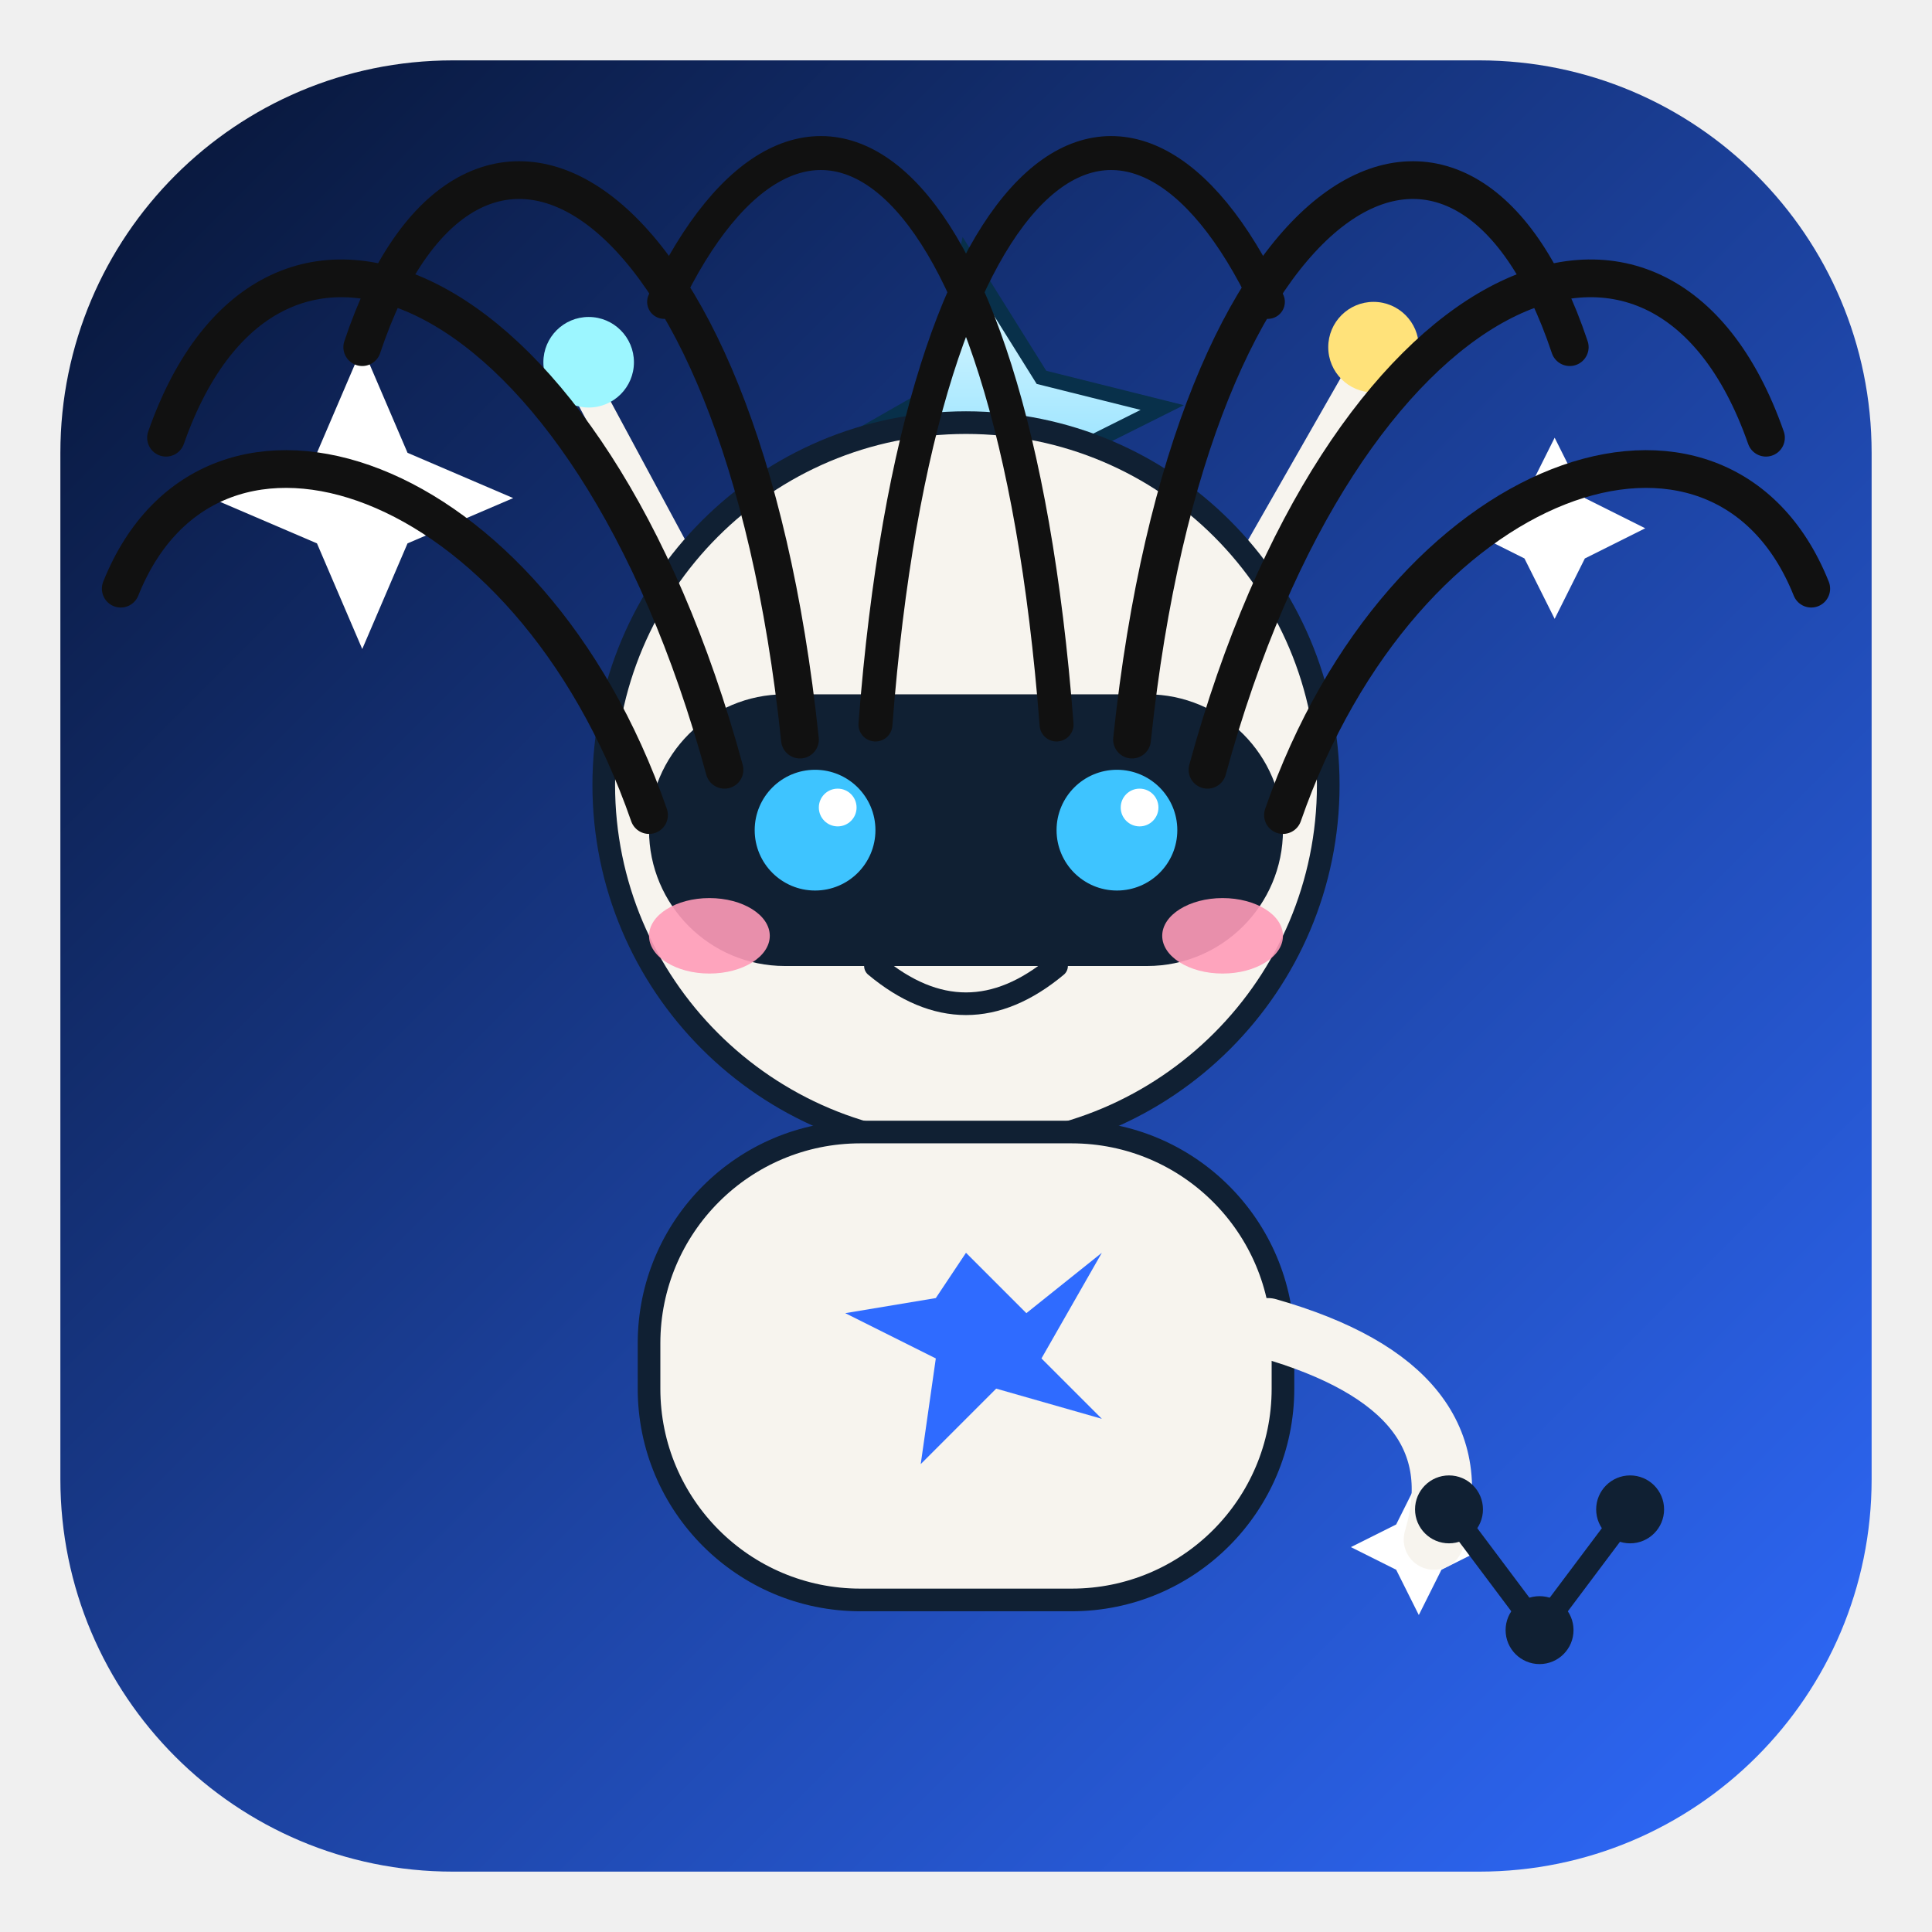
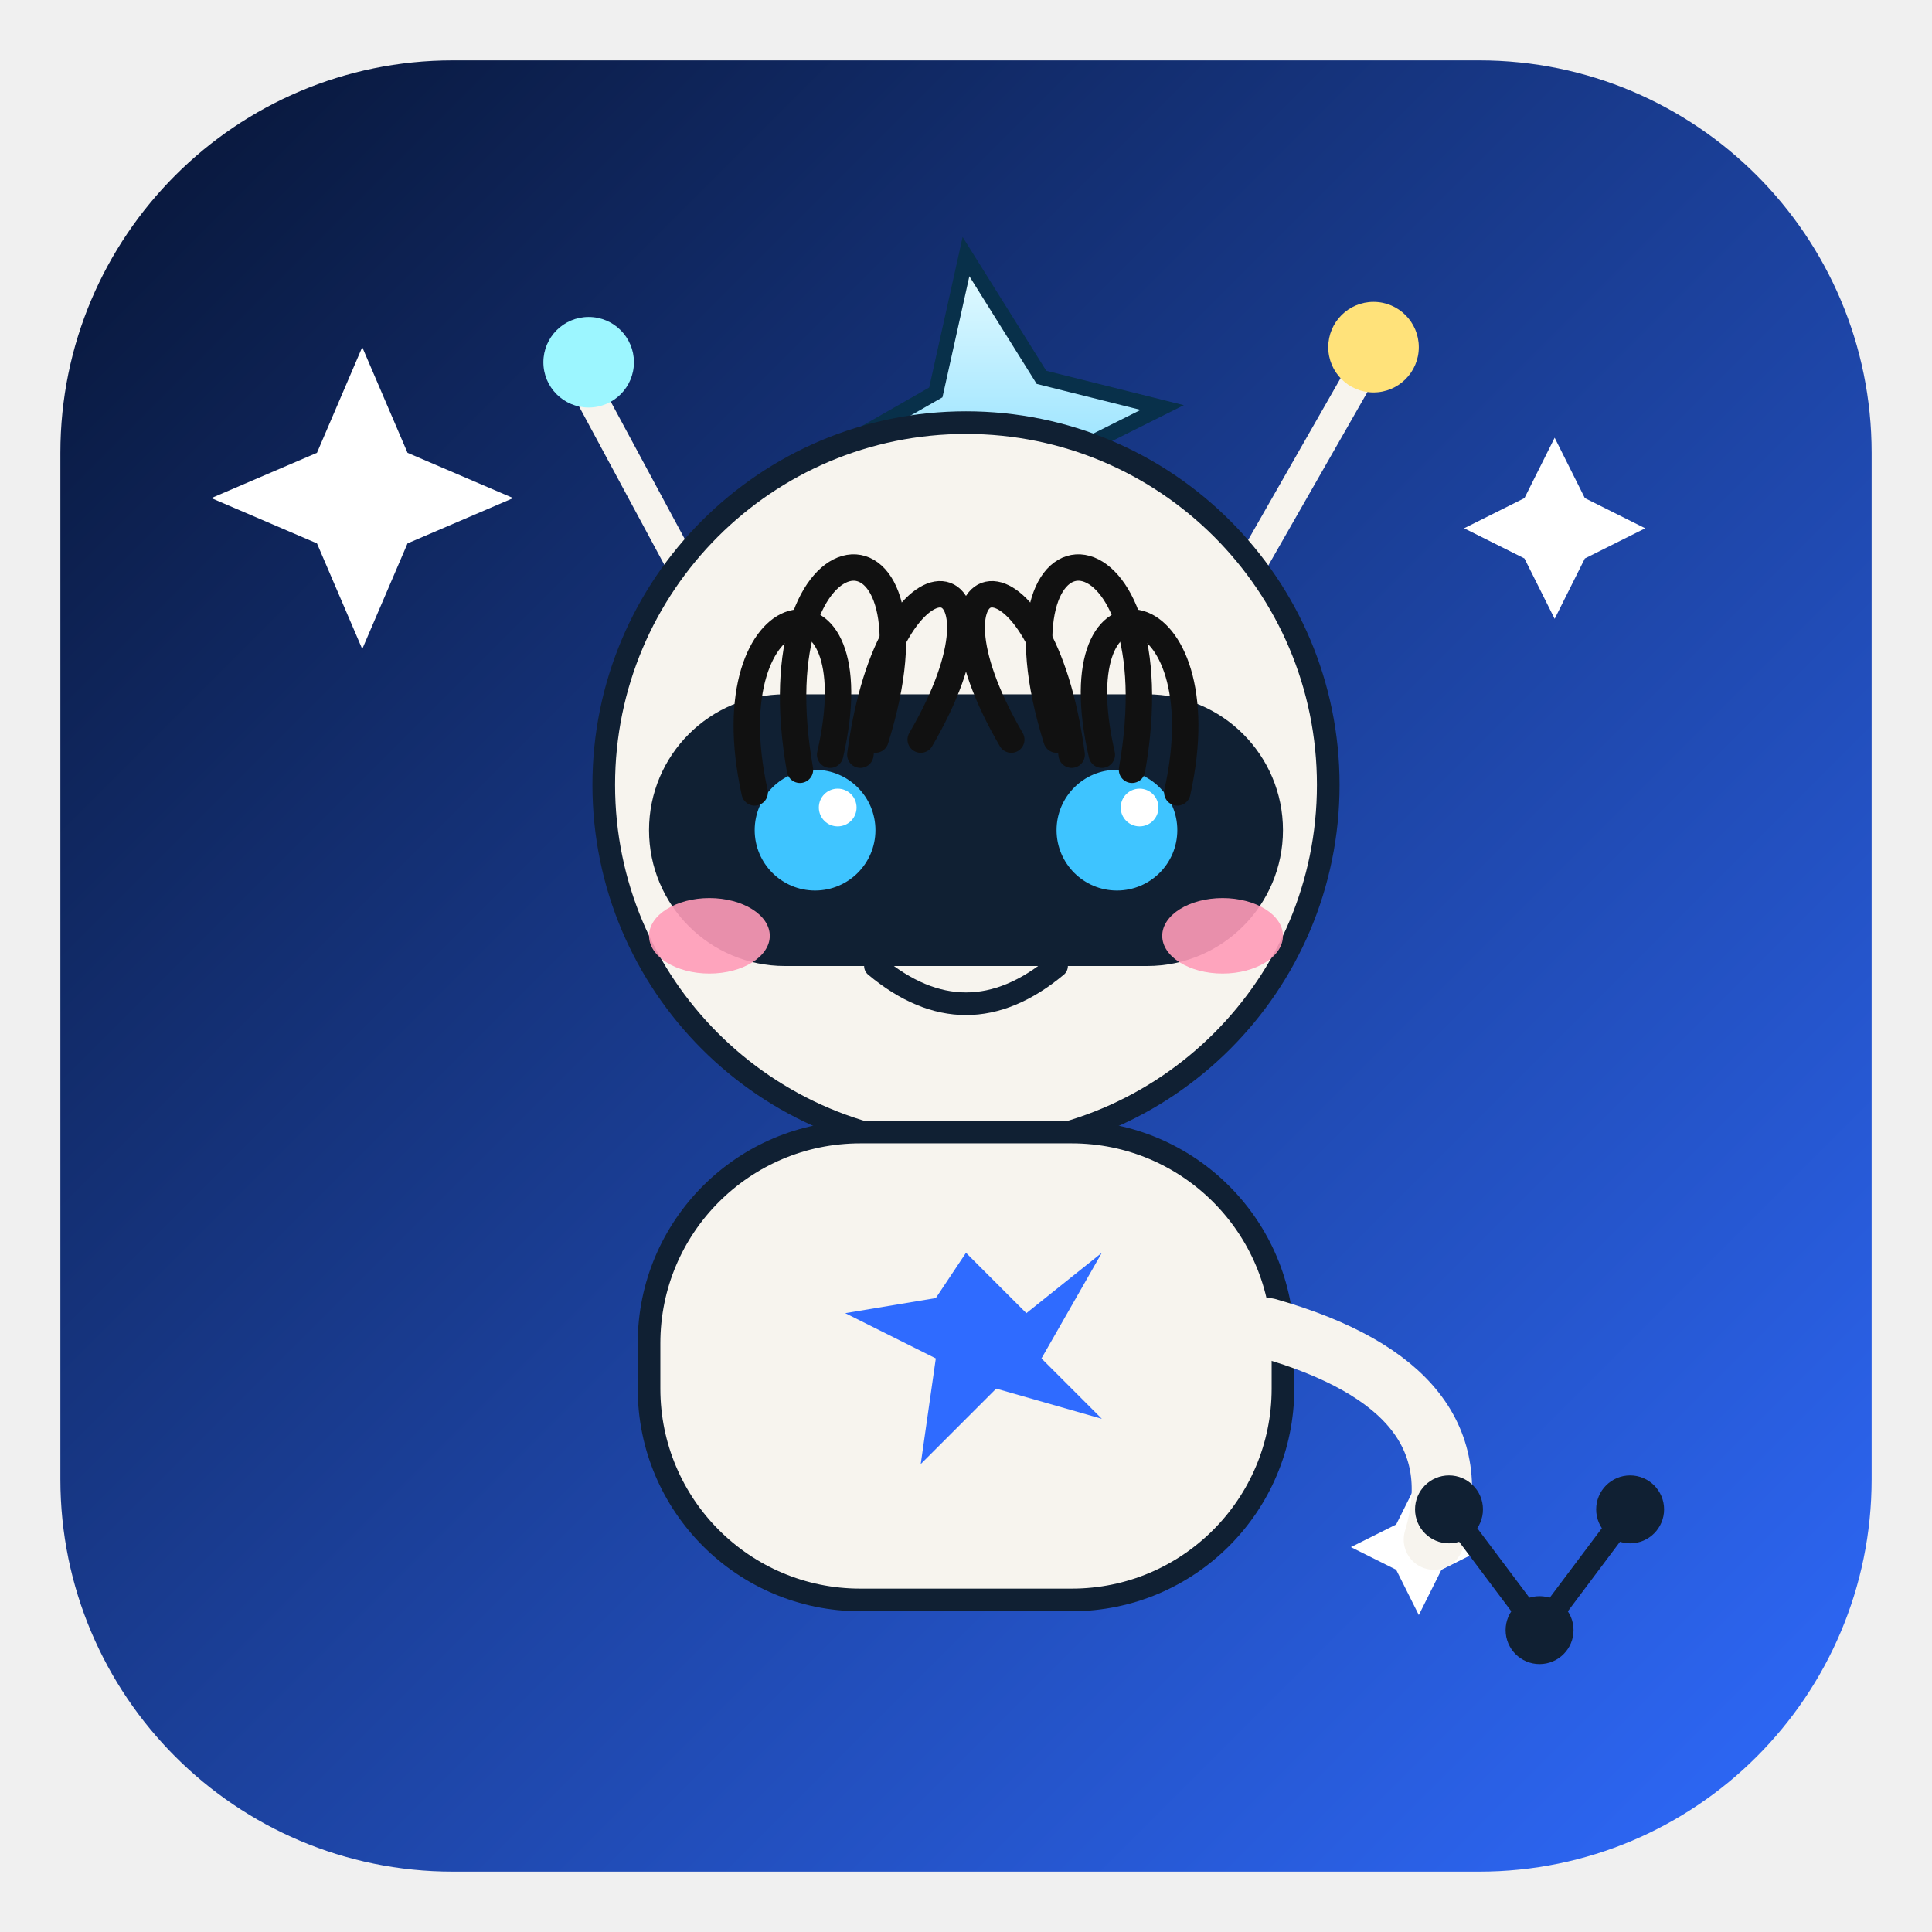
<svg xmlns="http://www.w3.org/2000/svg" viewBox="0 0 256 256" role="img" aria-label="oAudrey mascot">
  <style>
    .float { transform-box: fill-box; transform-origin: center; animation: float 3.2s ease-in-out infinite; }
    .blink { transform-box: fill-box; transform-origin: center; animation: blink 4.2s infinite; }
    .glow { animation: glow 2.4s ease-in-out infinite; }
    @keyframes float { 50% { transform: translateY(-6px); } }
    @keyframes blink { 0%, 86%, 100% { transform: scaleY(1); } 92% { transform: scaleY(0.12); } }
    @keyframes glow { 50% { opacity: 0.45; } }
    @media (prefers-reduced-motion: reduce) {
      .float, .blink, .glow { animation: none; }
    }
  </style>
  <defs>
    <linearGradient id="sky" x1="0" y1="0" x2="1" y2="1">
      <stop offset="0" stop-color="#071433" />
      <stop offset="1" stop-color="#2f6bff" />
    </linearGradient>
    <linearGradient id="gem" x1="0" y1="0" x2="0" y2="1">
      <stop offset="0" stop-color="#e7fbff" />
      <stop offset="1" stop-color="#67d4ff" />
    </linearGradient>
  </defs>
  <rect x="8" y="8" width="240" height="240" rx="52" fill="url(#sky)" />
  <g fill="#fff">
    <path d="M48 46 l6 14 14 6 -14 6 -6 14 -6 -14 -14 -6 14 -6z" />
    <path d="M206 58 l4 8 8 4 -8 4 -4 8 -4 -8 -8 -4 8 -4z" />
    <path d="M188 196 l3 6 6 3 -6 3 -3 6 -3 -6 -6 -3 6 -3z" />
  </g>
  <g class="float">
    <path d="M128 34 l10 16 16 4 -16 8 -4 16 -8 -14 -16 -4 14 -8z" fill="url(#gem)" stroke="#08304a" stroke-width="2" />
    <line x1="92" y1="78" x2="78" y2="52" stroke="#f7f4ee" stroke-width="4" stroke-linecap="round" />
    <line x1="164" y1="78" x2="180" y2="50" stroke="#f7f4ee" stroke-width="4" stroke-linecap="round" />
    <circle class="glow" cx="78" cy="48" r="6" fill="#9cf6ff" />
    <circle class="glow" cx="182" cy="46" r="6" fill="#ffe27a" />
    <circle cx="128" cy="104" r="48" fill="#f7f4ee" stroke="#102033" stroke-width="3" />
    <rect x="86" y="92" width="84" height="36" rx="18" fill="#102033" />
    <g class="blink">
      <circle cx="108" cy="110" r="8" fill="#3ec4ff" />
      <circle cx="148" cy="110" r="8" fill="#3ec4ff" />
      <circle cx="111" cy="107" r="2.5" fill="#fff" />
      <circle cx="151" cy="107" r="2.5" fill="#fff" />
    </g>
-     <path d="M86 108 C70 62 28 48 16 78" fill="none" stroke="#111" stroke-width="5" stroke-linecap="round" />
-     <path d="M96 102 C78 36 36 18 22 58" fill="none" stroke="#111" stroke-width="5" stroke-linecap="round" />
-     <path d="M106 98 C98 22 62 4 48 46" fill="none" stroke="#111" stroke-width="5" stroke-linecap="round" />
-     <path d="M116 96 C122 18 150 2 168 40" fill="none" stroke="#111" stroke-width="4.5" stroke-linecap="round" />
-     <path d="M170 108 C186 62 228 48 240 78" fill="none" stroke="#111" stroke-width="5" stroke-linecap="round" />
-     <path d="M160 102 C178 36 220 18 234 58" fill="none" stroke="#111" stroke-width="5" stroke-linecap="round" />
-     <path d="M150 98 C158 22 194 4 208 46" fill="none" stroke="#111" stroke-width="5" stroke-linecap="round" />
-     <path d="M140 96 C134 18 106 2 88 40" fill="none" stroke="#111" stroke-width="4.5" stroke-linecap="round" />
+     <path d="M100 105 C94 78 116 74 110 100" fill="none" stroke="#111" stroke-width="3.5" stroke-linecap="round" />
+     <path d="M106 102 C100 68 126 66 116 98" fill="none" stroke="#111" stroke-width="3.5" stroke-linecap="round" />
+     <path d="M114 100 C118 70 136 74 122 98" fill="none" stroke="#111" stroke-width="3.5" stroke-linecap="round" />
+     <path d="M156 105 C162 78 140 74 146 100" fill="none" stroke="#111" stroke-width="3.5" stroke-linecap="round" />
+     <path d="M150 102 C156 68 130 66 140 98" fill="none" stroke="#111" stroke-width="3.5" stroke-linecap="round" />
+     <path d="M142 100 C138 70 120 74 134 98" fill="none" stroke="#111" stroke-width="3.5" stroke-linecap="round" />
    <ellipse cx="94" cy="124" rx="8" ry="5" fill="#ff9bb8" opacity="0.9" />
    <ellipse cx="162" cy="124" rx="8" ry="5" fill="#ff9bb8" opacity="0.9" />
    <path d="M116 128 q12 10 24 0" fill="none" stroke="#102033" stroke-width="3" stroke-linecap="round" />
    <rect x="86" y="150" width="84" height="62" rx="28" fill="#f7f4ee" stroke="#102033" stroke-width="3" />
    <path d="M128 166 l8 8 10 -8 -8 14 8 8 -14 -4 -10 10 2 -14 -12 -6 12 -2z" fill="#2f6bff" />
    <path d="M168 176 q28 8 22 28" fill="none" stroke="#f7f4ee" stroke-width="8" stroke-linecap="round" />
    <g transform="translate(188 196)" fill="none" stroke="#102033" stroke-width="3" stroke-linecap="round">
      <path d="M4 4 L16 20 L28 4" />
      <circle cx="4" cy="4" r="3" fill="#102033" />
      <circle cx="16" cy="20" r="3" fill="#102033" />
      <circle cx="28" cy="4" r="3" fill="#102033" />
    </g>
  </g>
</svg>
